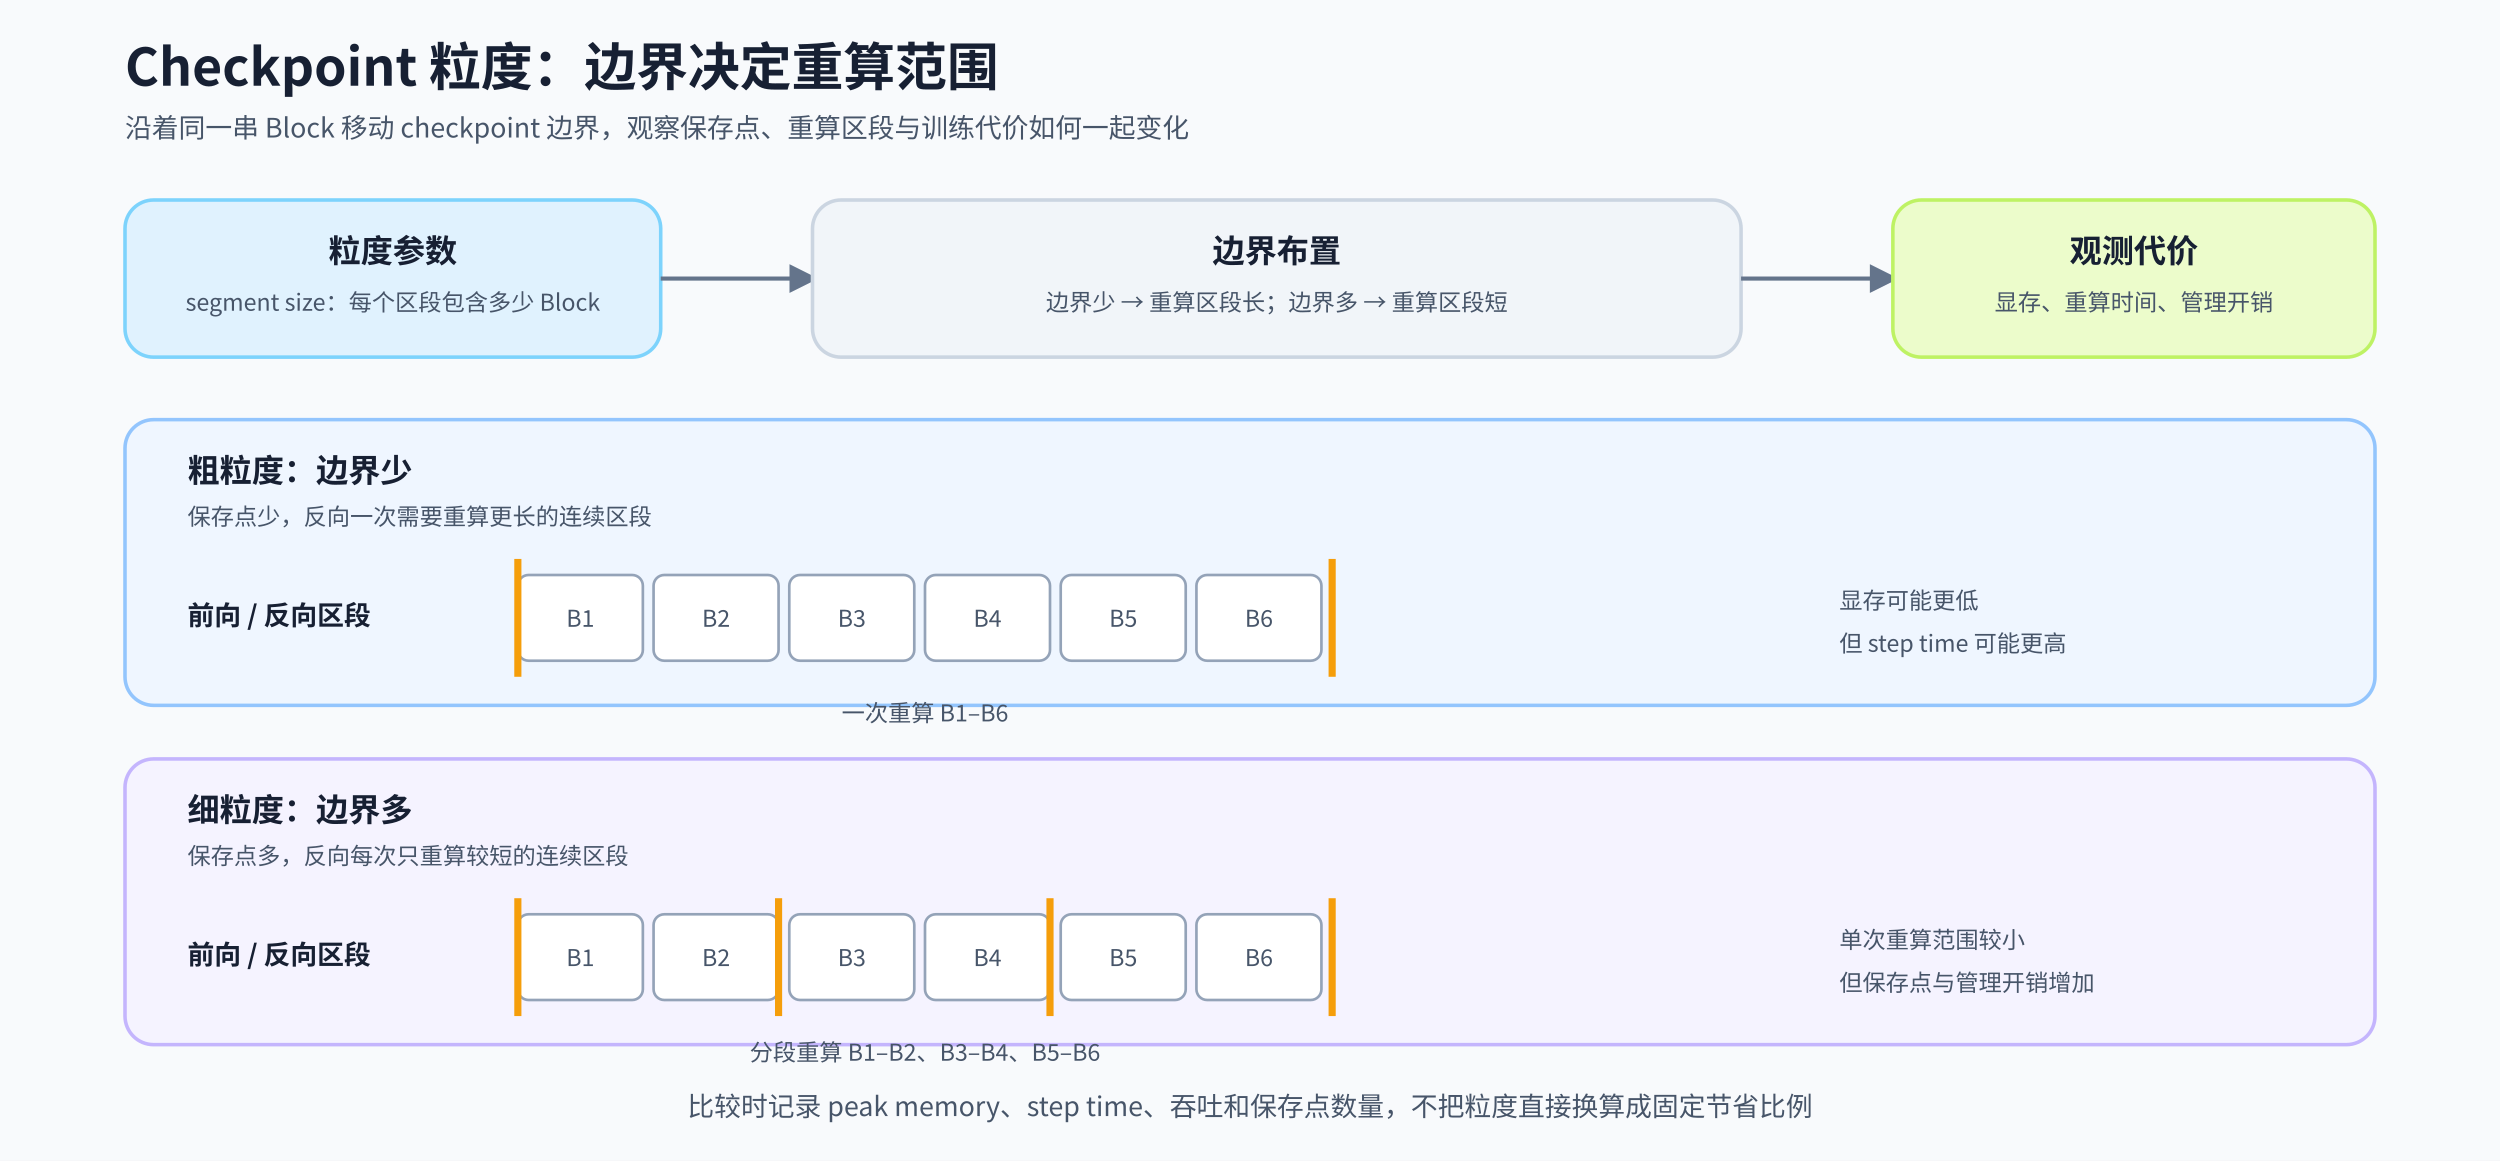
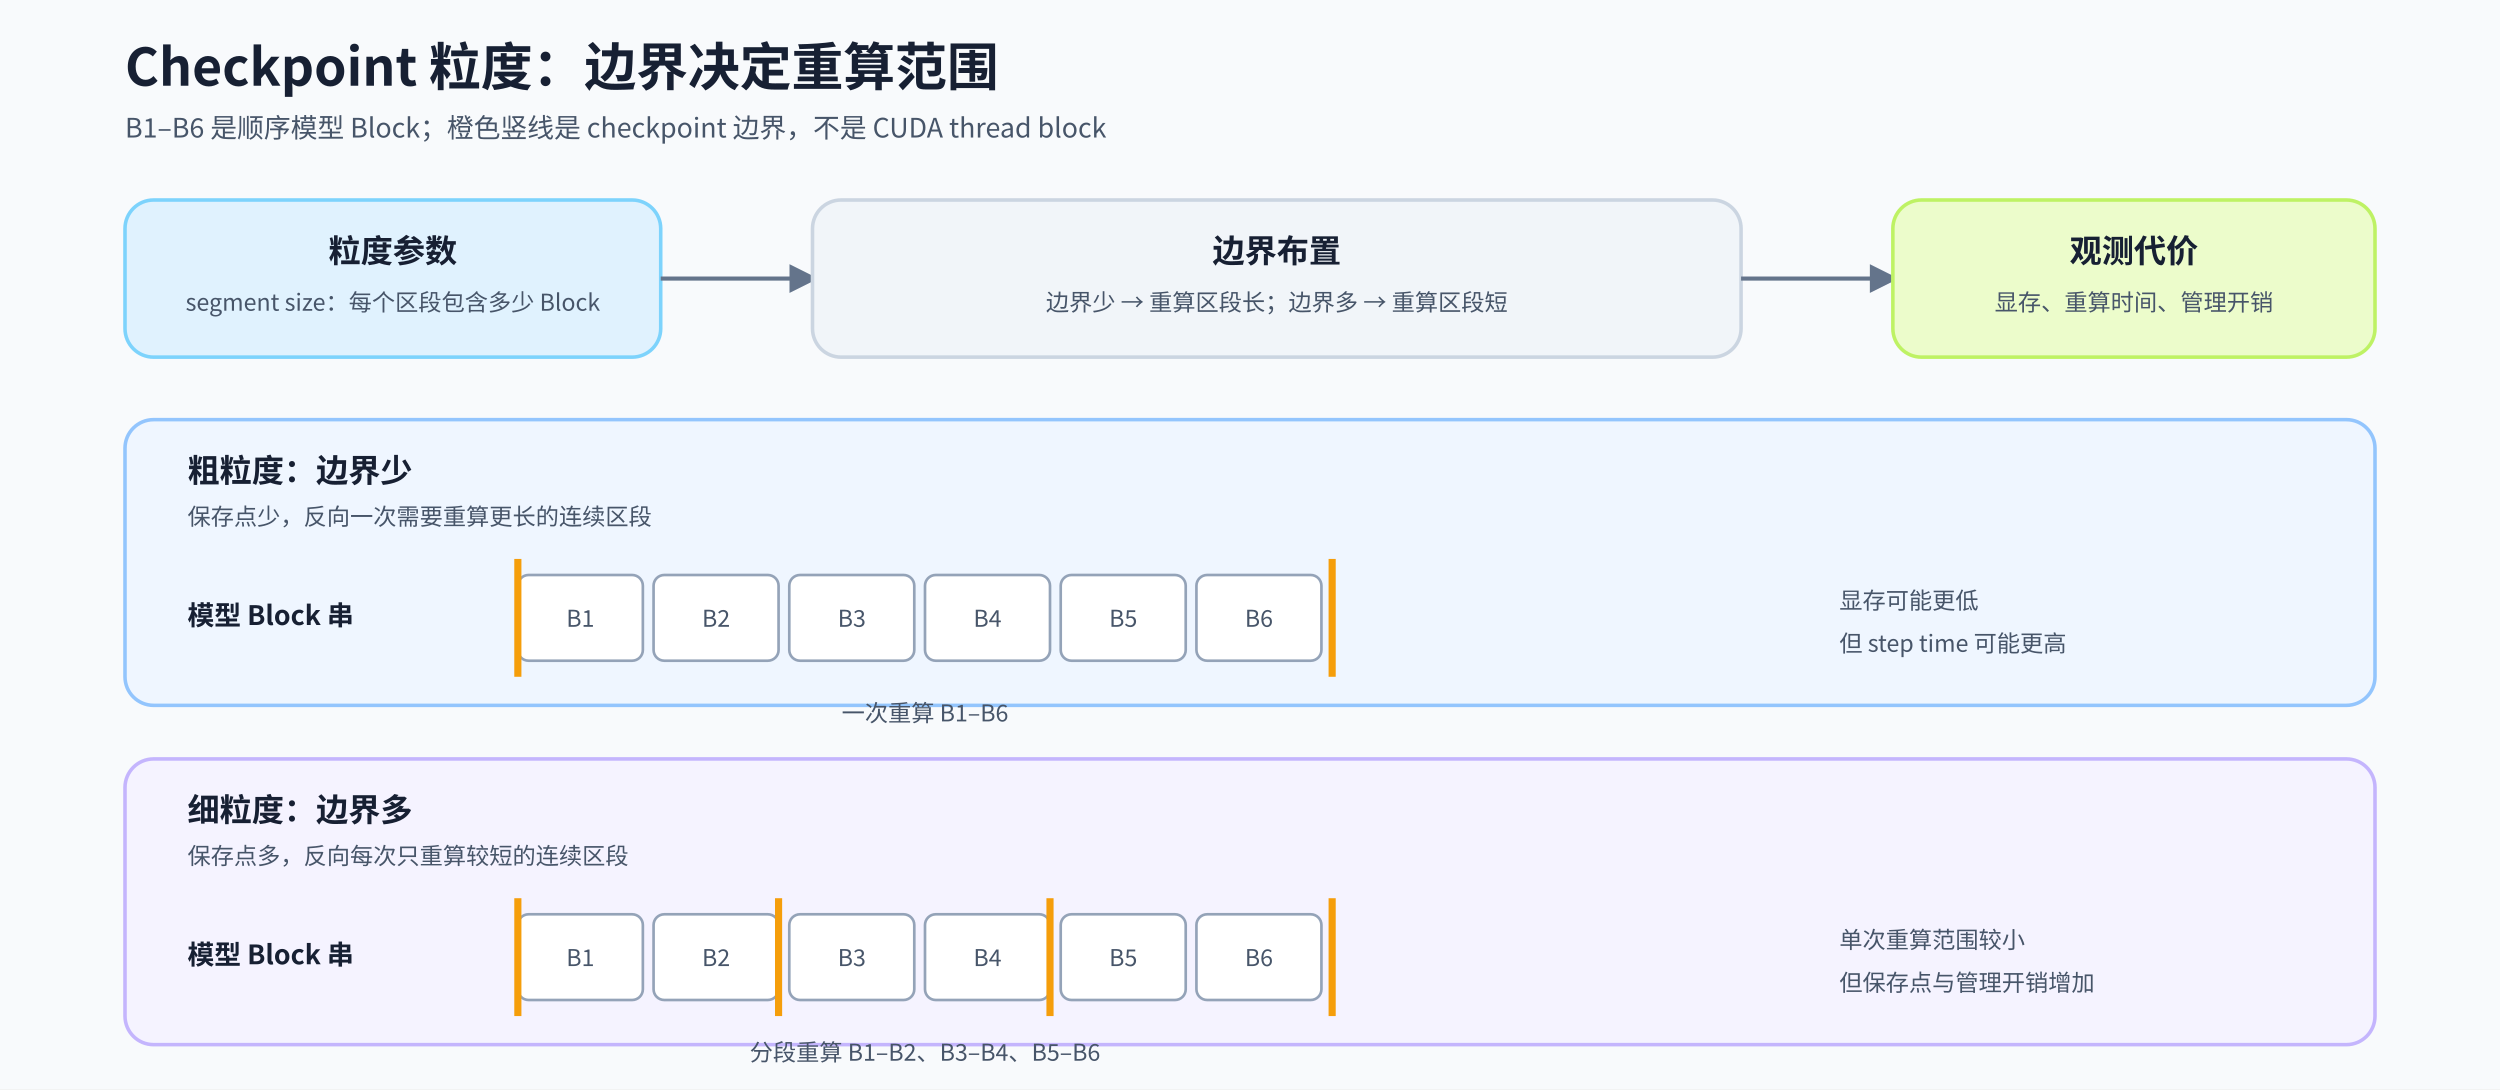
- <svg xmlns="http://www.w3.org/2000/svg" width="1400" height="650" viewBox="0 0 1400 650" role="img" aria-labelledby="title desc">
+ <svg xmlns="http://www.w3.org/2000/svg" width="1400" height="610" viewBox="0 0 1400 610" role="img" aria-labelledby="title desc">
  <defs>
    <marker id="arrow" viewBox="0 0 10 10" refX="8" refY="5" markerWidth="7" markerHeight="7" orient="auto">
      <path d="M0 0L10 5L0 10Z" fill="#64748b" />
    </marker>
    <style>
      text{font-family:"Noto Sans CJK SC","Microsoft YaHei",Arial,sans-serif;fill:#172033}
      .title{font-size:29px;font-weight:700}.sub{font-size:15px;fill:#475569}
      .lane{font-size:18px;font-weight:700}.label{font-size:15px;font-weight:700}.small{font-size:13px;fill:#475569}
      .panel{stroke-width:2;rx:16}.flow{stroke:#64748b;stroke-width:2.3;fill:none;marker-end:url(#arrow)}
      .block{fill:#fff;stroke:#94a3b8;stroke-width:1.5;rx:6}.boundary{stroke:#f59e0b;stroke-width:4}
    </style>
  </defs>
-   <rect width="1400" height="650" fill="#f8fafc" />
+   <rect width="1400" height="610" fill="#f8fafc" />
  <text x="70" y="48" class="title">Checkpoint 粒度：边界决定重算范围</text>
-   <text x="70" y="77" class="sub">沿着同一串 Block 移动 checkpoint 边界，观察保存点、重算区段与训练代价如何一起变化</text>
+   <text x="70" y="77" class="sub">B1–B6 是顺序模型 Block；橙色竖线是 checkpoint 边界，不是 CUDA thread block</text>
  <rect x="70" y="112" width="300" height="88" class="panel" fill="#e0f2fe" stroke="#7dd3fc" />
  <text x="220" y="147" text-anchor="middle" class="lane">粒度参数</text>
  <text x="220" y="174" text-anchor="middle" class="small">segment size：每个区段包含多少 Block</text>
  <path d="M370 156H455" class="flow" />
  <rect x="455" y="112" width="520" height="88" class="panel" fill="#f1f5f9" stroke="#cbd5e1" />
  <text x="715" y="147" text-anchor="middle" class="lane">边界布置</text>
  <text x="715" y="174" text-anchor="middle" class="small">边界少 → 重算区段长；边界多 → 重算区段短</text>
  <path d="M975 156H1060" class="flow" />
  <rect x="1060" y="112" width="270" height="88" class="panel" fill="#ecfccb" stroke="#bef264" />
  <text x="1195" y="147" text-anchor="middle" class="lane">观测代价</text>
  <text x="1195" y="174" text-anchor="middle" class="small">显存、重算时间、管理开销</text>
  <rect x="70" y="235" width="1260" height="160" class="panel" fill="#eff6ff" stroke="#93c5fd" />
  <text x="105" y="270" class="lane">粗粒度：边界少</text>
  <text x="105" y="294" class="small">保存点少，反向一次需要重算更长的连续区段</text>
-   <text x="105" y="350" class="label">前向 / 反向区段</text>
+   <text x="105" y="350" class="label">模型 Block 串</text>
  <g transform="translate(290 322)">
    <rect x="0" y="0" width="70" height="48" class="block" />
    <text x="35" y="29" text-anchor="middle" class="small">B1</text>
    <rect x="76" y="0" width="70" height="48" class="block" />
    <text x="111" y="29" text-anchor="middle" class="small">B2</text>
    <rect x="152" y="0" width="70" height="48" class="block" />
    <text x="187" y="29" text-anchor="middle" class="small">B3</text>
    <rect x="228" y="0" width="70" height="48" class="block" />
    <text x="263" y="29" text-anchor="middle" class="small">B4</text>
    <rect x="304" y="0" width="70" height="48" class="block" />
    <text x="339" y="29" text-anchor="middle" class="small">B5</text>
    <rect x="380" y="0" width="70" height="48" class="block" />
    <text x="415" y="29" text-anchor="middle" class="small">B6</text>
    <line x1="0" y1="-9" x2="0" y2="57" class="boundary" />
    <line x1="456" y1="-9" x2="456" y2="57" class="boundary" />
    <text x="228" y="82" text-anchor="middle" class="small">一次重算 B1–B6</text>
  </g>
  <text x="1030" y="341" class="small">显存可能更低</text>
  <text x="1030" y="365" class="small">但 step time 可能更高</text>
  <rect x="70" y="425" width="1260" height="160" class="panel" fill="#f5f3ff" stroke="#c4b5fd" />
  <text x="105" y="460" class="lane">细粒度：边界多</text>
  <text x="105" y="484" class="small">保存点多，反向每次只重算较短的连续区段</text>
-   <text x="105" y="540" class="label">前向 / 反向区段</text>
+   <text x="105" y="540" class="label">模型 Block 串</text>
  <g transform="translate(290 512)">
    <rect x="0" y="0" width="70" height="48" class="block" />
    <text x="35" y="29" text-anchor="middle" class="small">B1</text>
    <rect x="76" y="0" width="70" height="48" class="block" />
    <text x="111" y="29" text-anchor="middle" class="small">B2</text>
    <rect x="152" y="0" width="70" height="48" class="block" />
    <text x="187" y="29" text-anchor="middle" class="small">B3</text>
    <rect x="228" y="0" width="70" height="48" class="block" />
    <text x="263" y="29" text-anchor="middle" class="small">B4</text>
    <rect x="304" y="0" width="70" height="48" class="block" />
    <text x="339" y="29" text-anchor="middle" class="small">B5</text>
    <rect x="380" y="0" width="70" height="48" class="block" />
    <text x="415" y="29" text-anchor="middle" class="small">B6</text>
    <line x1="0" y1="-9" x2="0" y2="57" class="boundary" />
    <line x1="146" y1="-9" x2="146" y2="57" class="boundary" />
    <line x1="298" y1="-9" x2="298" y2="57" class="boundary" />
    <line x1="456" y1="-9" x2="456" y2="57" class="boundary" />
    <text x="228" y="82" text-anchor="middle" class="small">分段重算 B1–B2、B3–B4、B5–B6</text>
  </g>
  <text x="1030" y="531" class="small">单次重算范围较小</text>
  <text x="1030" y="555" class="small">但保存点与管理开销增加</text>
-   <text x="700" y="625" text-anchor="middle" class="sub">比较时记录 peak memory、step time、吞吐和保存点数量，不把粒度直接换算成固定节省比例</text>
</svg>
